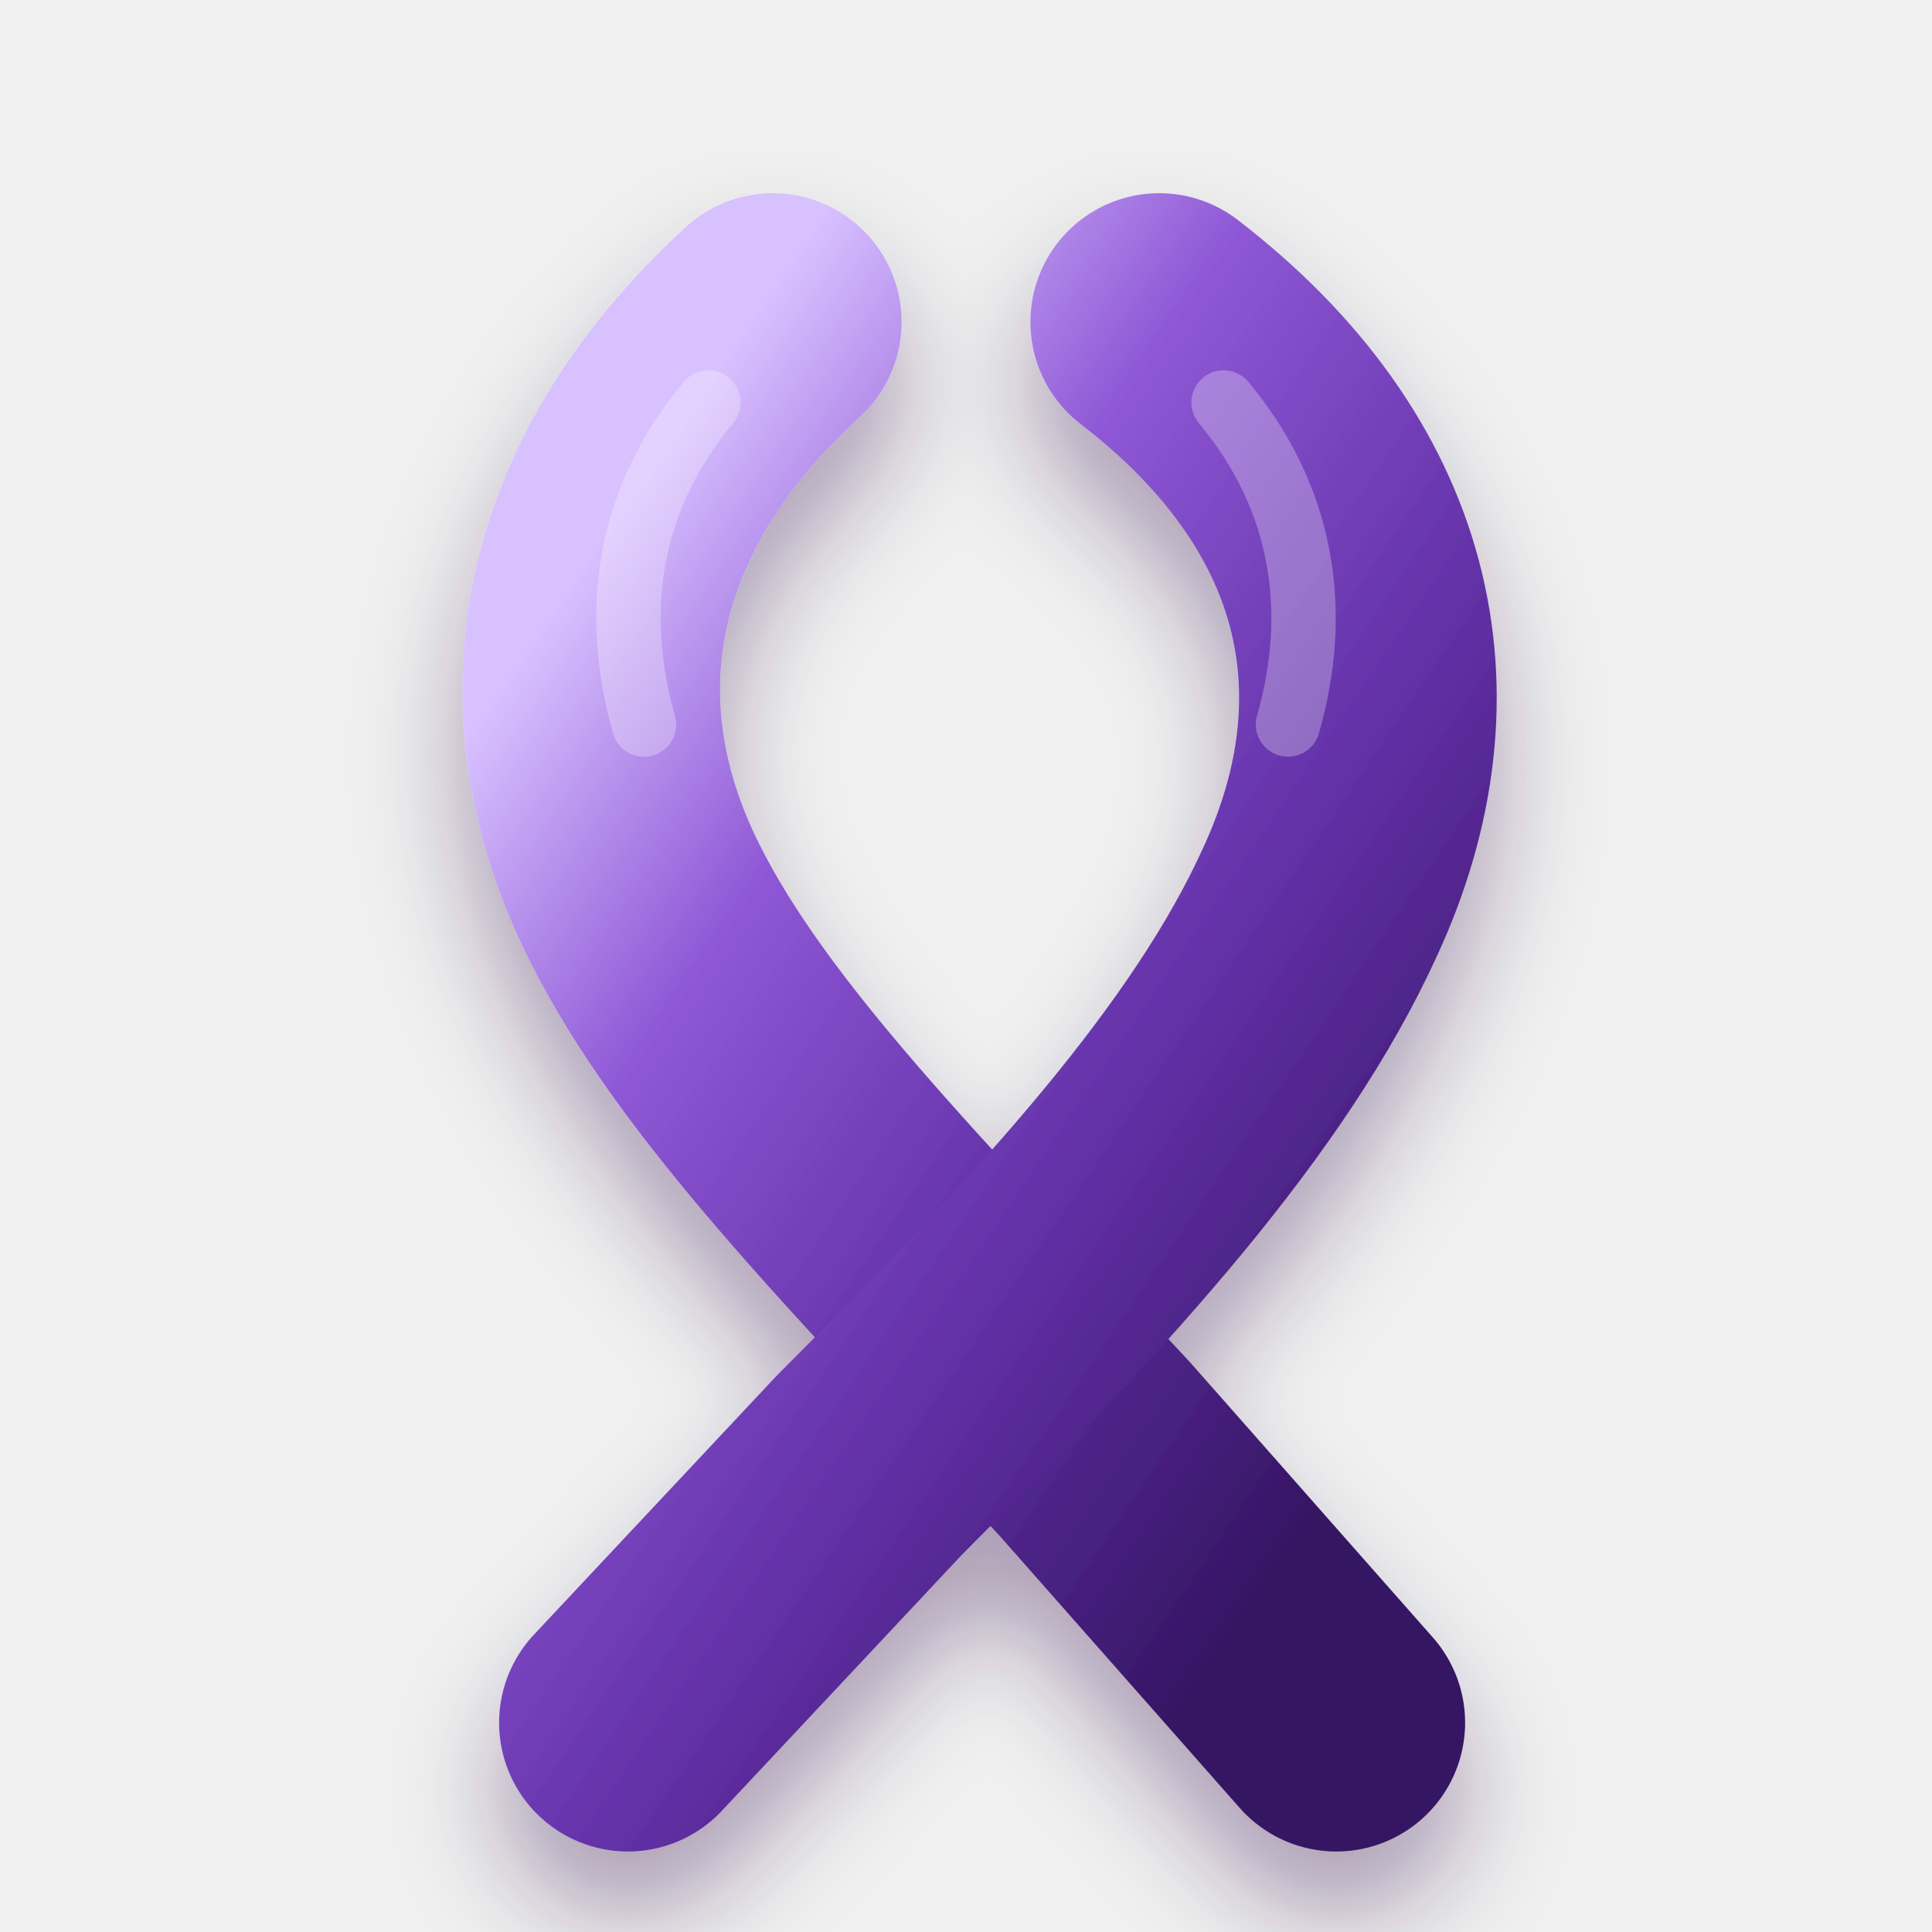
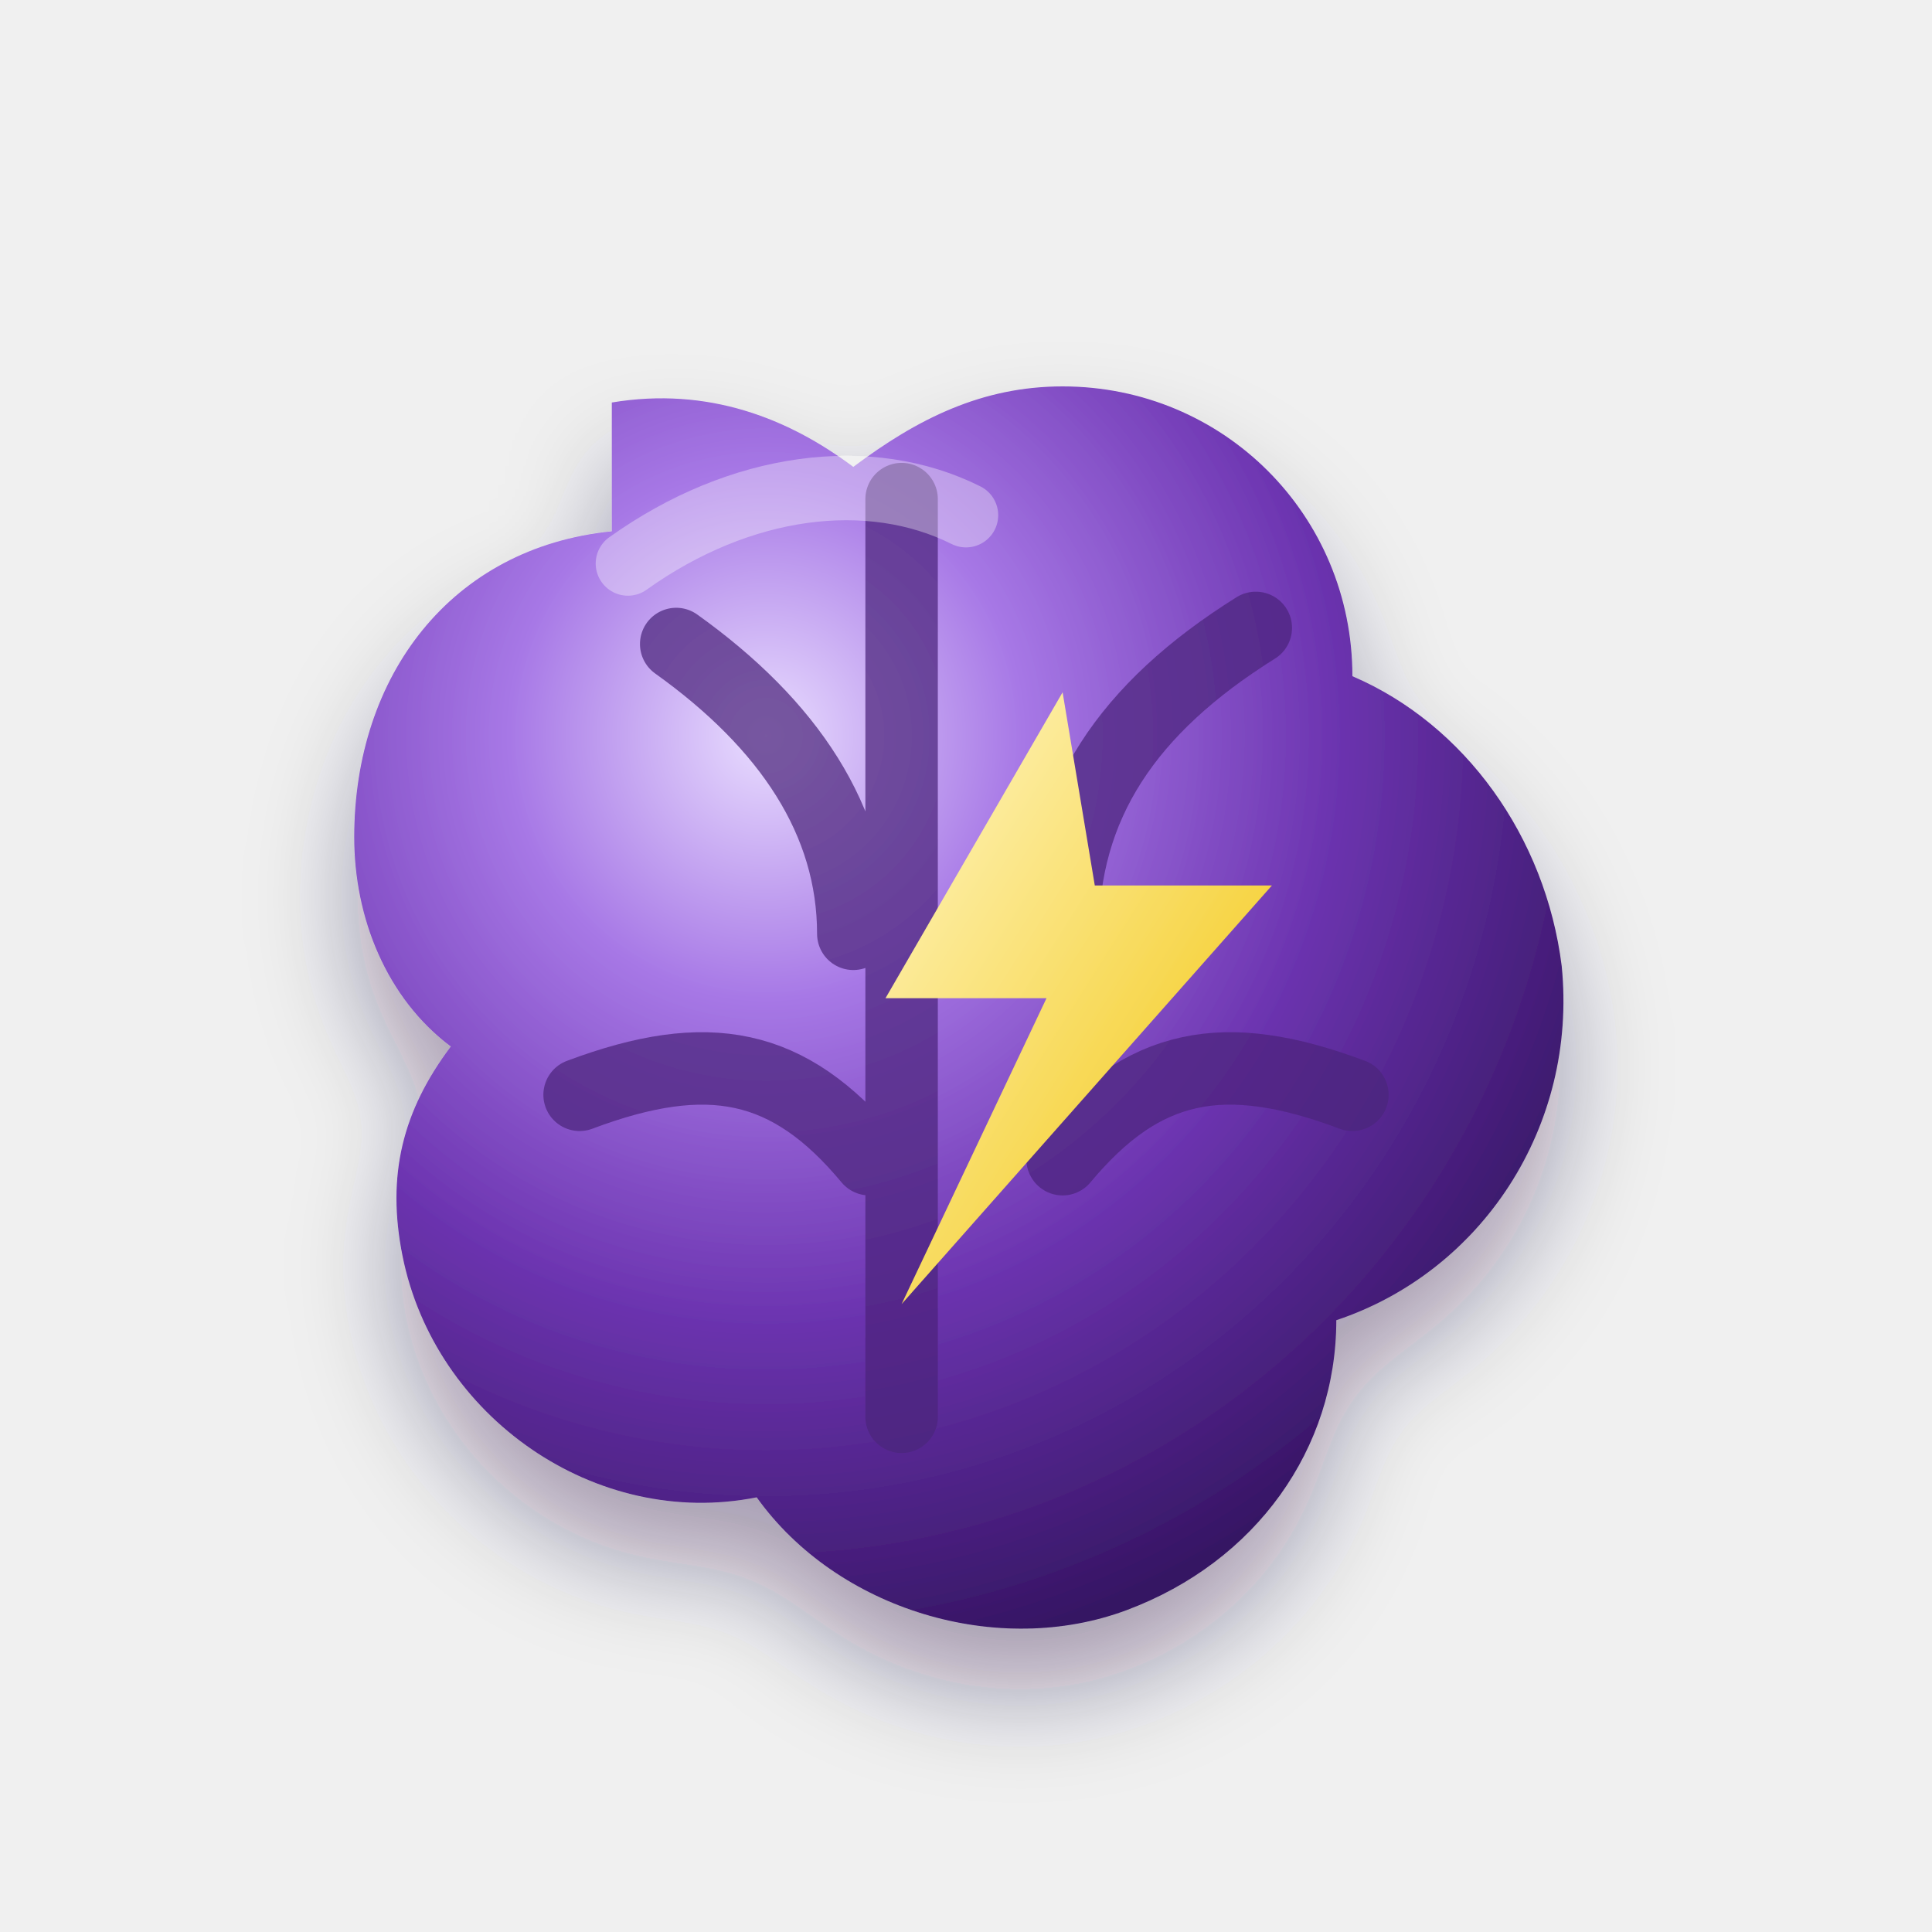
<svg xmlns="http://www.w3.org/2000/svg" viewBox="0 0 120 120" shape-rendering="geometricPrecision">
  <defs>
-     <linearGradient id="g" x1=".15" y1=".05" x2=".85" y2=".95">
-       <stop offset="0" stop-color="#d8c1ff" />
-       <stop offset=".28" stop-color="#8f58d6" />
-       <stop offset=".62" stop-color="#6331a8" />
+     <radialGradient id="b" cx="34%" cy="28%" r="76%">
+       <stop offset="0" stop-color="#e9ddff" />
+       <stop offset=".28" stop-color="#a778e6" />
+       <stop offset=".62" stop-color="#6c34b0" />
      <stop offset="1" stop-color="#351563" />
+     </radialGradient>
+     <linearGradient id="l" x1="0" y1="0" x2="1" y2="1">
+       <stop offset="0" stop-color="#fff7c8" />
+       <stop offset="1" stop-color="#f2c200" />
    </linearGradient>
-     <filter id="s" x="-35%" y="-30%" width="170%" height="180%">
-       <feDropShadow dx="0" dy="4" stdDeviation="3.2" flood-color="#271044" flood-opacity=".34" />
+     <filter id="s" x="-30%" y="-30%" width="160%" height="175%">
+       <feDropShadow dx="0" dy="4" stdDeviation="3.2" flood-color="#24103f" flood-opacity=".34" />
    </filter>
  </defs>
-   <g filter="url(#s)" fill="none" stroke-linecap="round" stroke-linejoin="round">
-     <path d="M48 20c-12 11-14 24-8 36 5 10 15 20 28 34l15 17" stroke="url(#g)" stroke-width="16" />
-     <path d="M72 20c13 10 16 23 10 36-5 11-15 22-28 35l-15 16" stroke="url(#g)" stroke-width="16" />
-     <path d="M44 25c-5 6-6 13-4 20M76 25c5 6 6 13 4 20" stroke="#fff" stroke-width="4" opacity=".28" />
+   <g filter="url(#s)">
+     <path d="M38 33c-10 1-16 9-16 19 0 5 2 10 6 13-3 4-4 8-3 13 2 10 12 17 22 15 5 7 15 10 23 7 8-3 13-10 13-18 9-3 15-12 14-22-1-8-6-15-13-18 0-10-8-18-18-18-5 0-9 2-13 5-4-3-9-5-15-4Z" fill="url(#b)" />
+     <path d="M56 31v57M42 40c7 5 11 11 11 18M78 39c-8 5-12 11-12 19M36 68c8-3 13-2 18 4M84 68c-8-3-13-2-18 4" fill="none" stroke="#4b247b" stroke-width="4.5" stroke-linecap="round" opacity=".72" />
+     <path d="M66 43 55 62h10l-9 19 23-26H68Z" fill="url(#l)" />
+     <path d="M39 35c7-5 15-6 21-3" fill="none" stroke="#fff" stroke-width="4" opacity=".34" stroke-linecap="round" />
  </g>
</svg>
